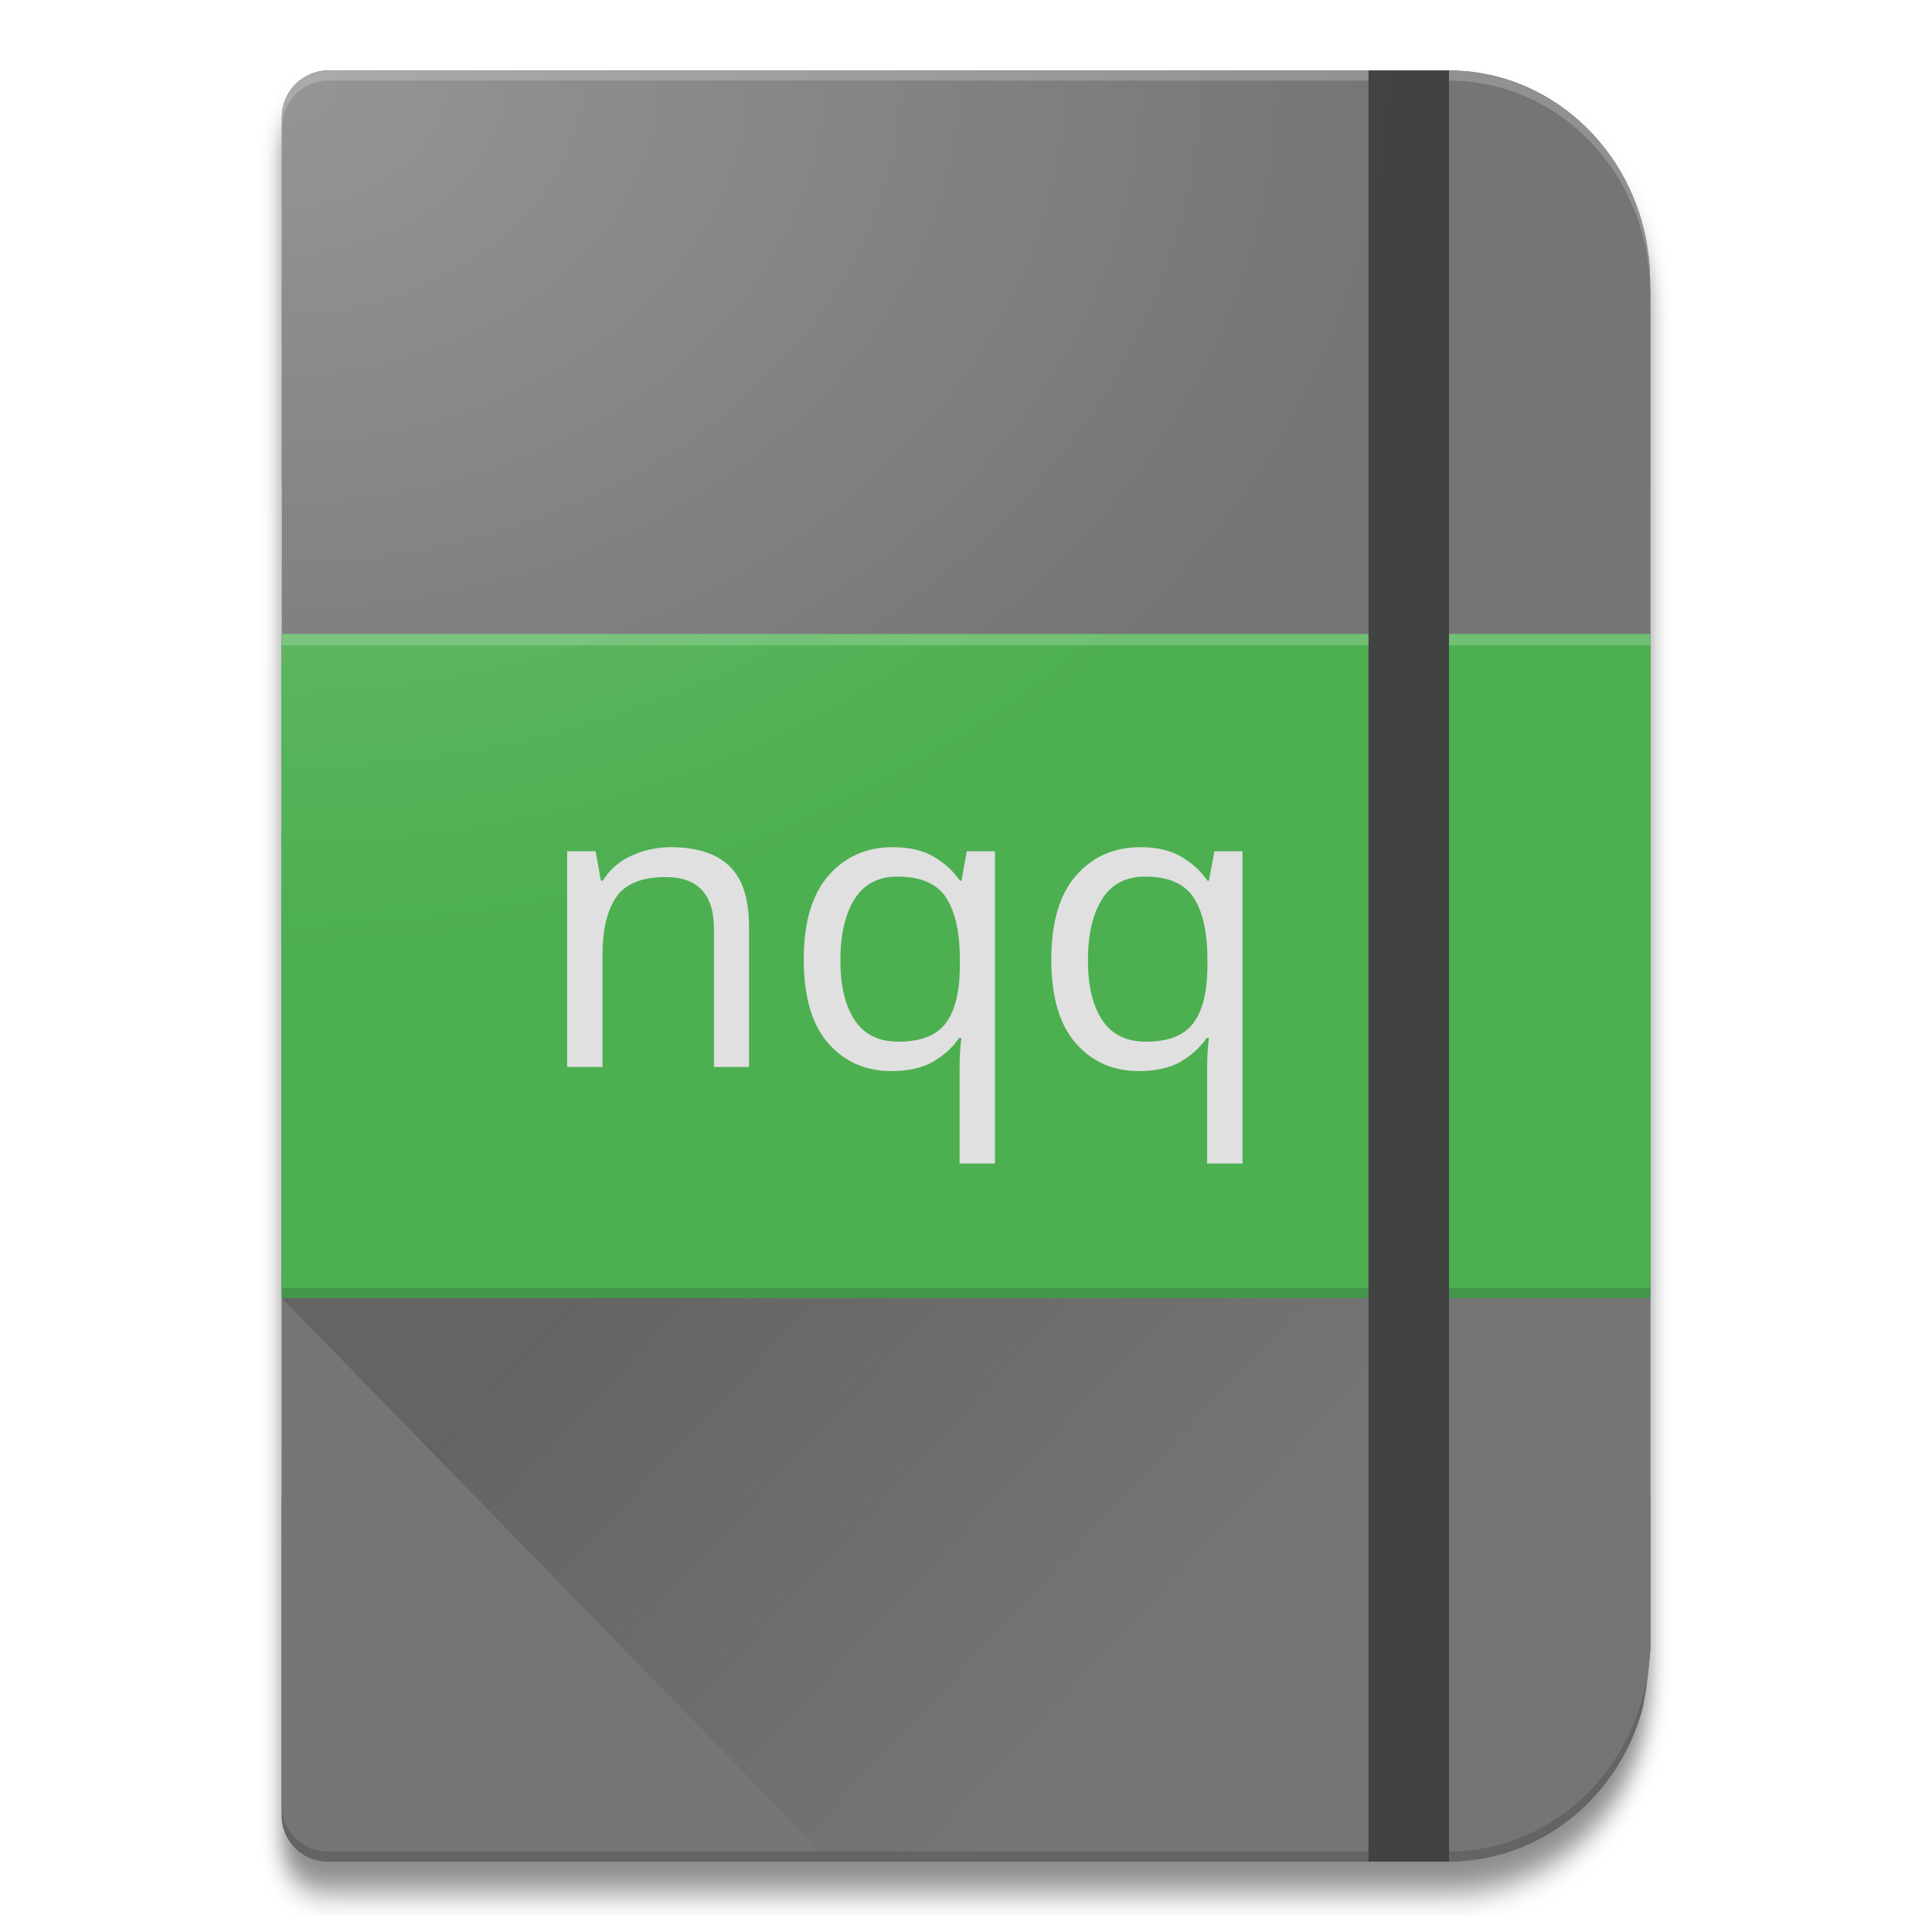
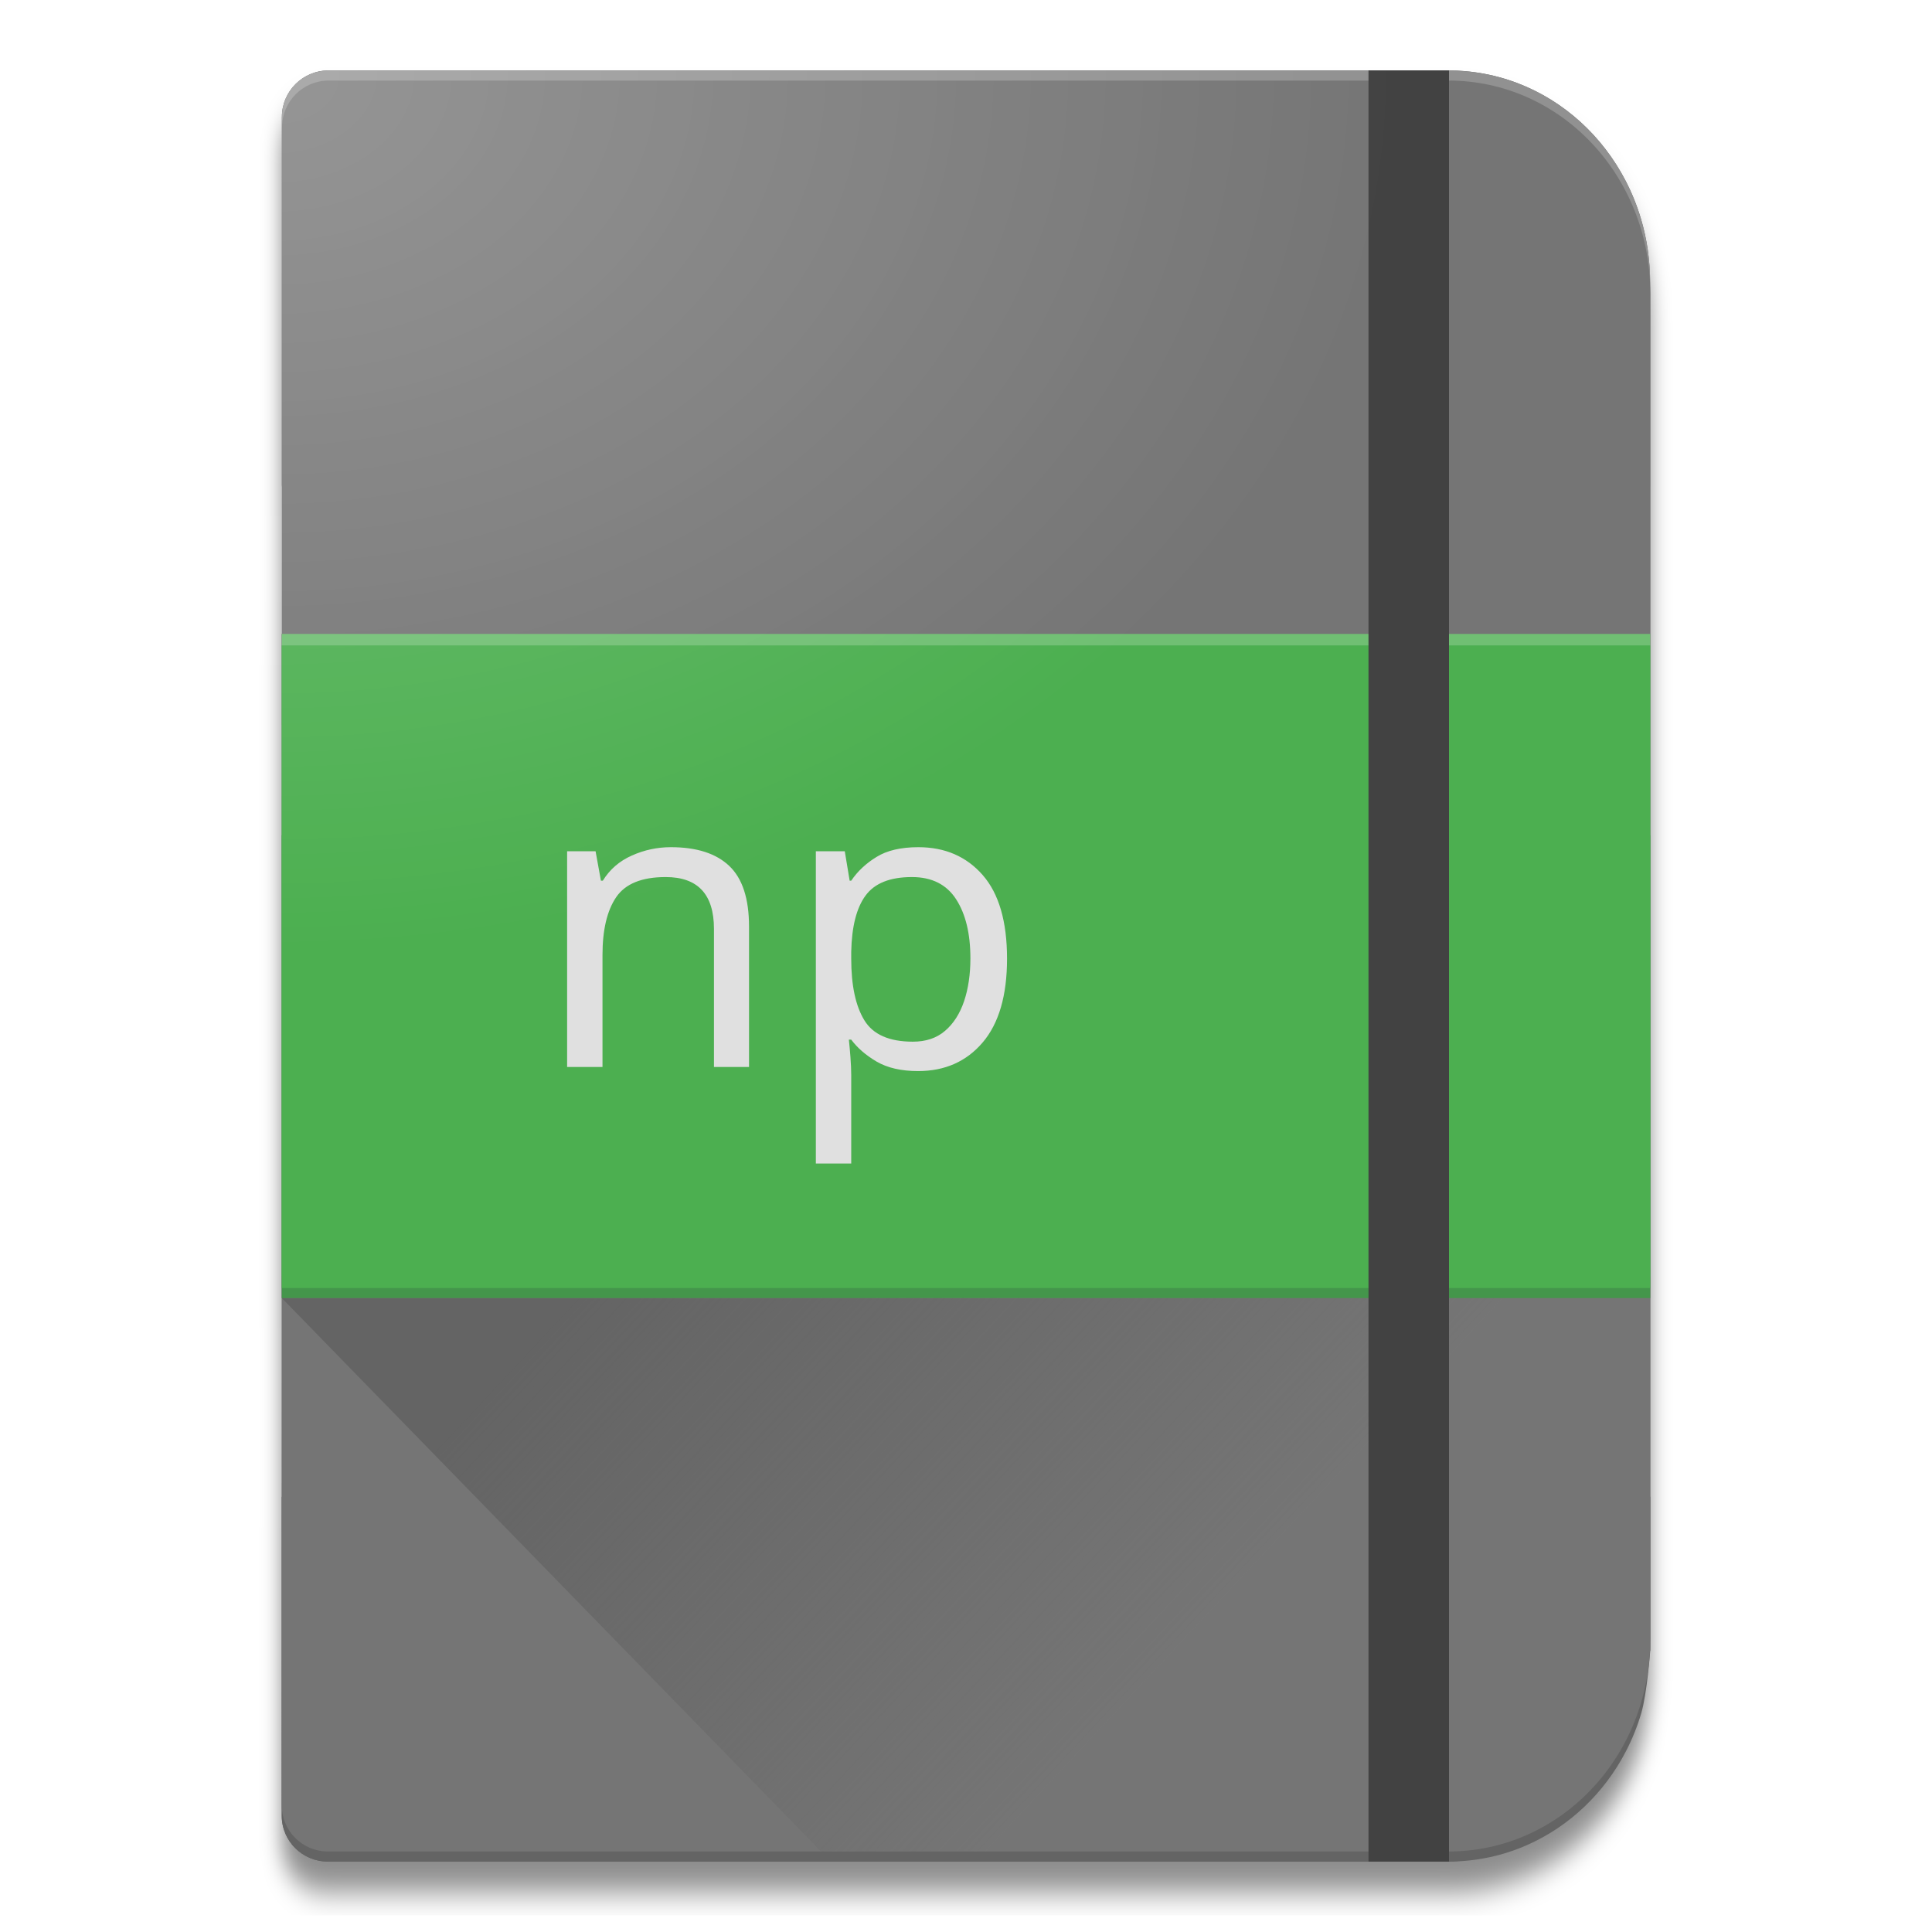
<svg xmlns="http://www.w3.org/2000/svg" xmlns:xlink="http://www.w3.org/1999/xlink" width="192" height="192" viewBox="0 0 192 192" id="svg2" version="1.1">
  <defs id="defs4">
    <linearGradient id="linearGradient4296">
      <stop style="stop-color:#646464;stop-opacity:1" offset="0" id="stop4298" />
      <stop style="stop-color:#646464;stop-opacity:0" offset="1" id="stop4300" />
    </linearGradient>
    <linearGradient id="Ombra_1">
      <stop id="stop4284" offset="0" style="stop-color:#ffffff;stop-opacity:0.235" />
      <stop id="stop4286" offset="1" style="stop-color:#ffffff;stop-opacity:0" />
    </linearGradient>
    <linearGradient xlink:href="#linearGradient4296" id="linearGradient4280" x1="62.5" y1="990.829" x2="111.988" y2="1037.079" gradientUnits="userSpaceOnUse" gradientTransform="translate(-4.000006,-2.96875)" />
    <radialGradient xlink:href="#Ombra_1" id="radialGradient4193" cx="28.726" cy="-166.196" fx="28.726" fy="-166.196" r="65" gradientTransform="matrix(7.6221826e-8,1.338063,-1.711905,9.7517468e-8,-257.1241,829.2734)" gradientUnits="userSpaceOnUse" />
    <filter style="color-interpolation-filters:sRGB;" id="filter4653" height="1.06" y="-0.03" width="1.1" x="-0.05">
      <feFlood flood-opacity="0.45" flood-color="rgb(0,0,0)" result="flood" id="feFlood4655" />
      <feComposite in="flood" in2="SourceGraphic" operator="in" result="composite1" id="feComposite4657" />
      <feGaussianBlur in="composite1" stdDeviation="1 1.5" result="blur" id="feGaussianBlur4659" dy="3" />
      <feOffset dx="0" dy="3" result="offset" id="feOffset4661" />
      <feComposite in="SourceGraphic" in2="offset" operator="over" result="composite2" id="feComposite4663" />
    </filter>
  </defs>
  <g id="layer1" transform="translate(0,-860.3622)">
    <path style="fill:#646464;fill-opacity:1;stroke:#000000;stroke-width:0;stroke-linejoin:round;stroke-miterlimit:4;stroke-dasharray:none;stroke-opacity:1;filter:url(#filter4653)" d="m 136,867.36 0,0.004 -64.658,0 -33.311,0 -5.371,0 c -2.573,0 -4.645,2.066 -4.645,4.633 l 0,36.598 c 0,0.033 0.006,0.064 0.01,0.096 l -0.002,14.672 -0.023,0 0,9 0,1 0,10 0,35 0,1 0,1 0,6.859 0,1.141 0,1 0.01,0 0,0.002 -0.004,19.746 -0.006,0 0,0 0,31.688 c 0,2.529 2.049,4.564 4.594,4.564 l 5.453,0 33.332,0 72.566,0 c 1.388,0 2.744,-0.147 4.051,-0.426 0.327,-0.07 0.652,-0.146 0.973,-0.233 0.641,-0.172 1.27,-0.377 1.885,-0.611 0.307,-0.117 0.612,-0.243 0.912,-0.375 4.202,-1.853 7.664,-5.158 9.82,-9.32 0.616,-1.189 1.126,-2.448 1.516,-3.764 0.584,-1.973 0.898,-6.252 0.898,-6.252 l 0,-1.147 0,-14.127 0,-20.748 0,-8 0,-1 0,-46 0,-1 0,-7.861 0,-1.139 0,-33.873 c 0,-0.224 -0.009,-0.447 -0.016,-0.67 l 0,-0.002 0,-0.393 c 0,-2.188 -0.314,-4.297 -0.898,-6.277 -0.389,-1.321 -0.9,-2.584 -1.516,-3.777 -2.31,-4.477 -6.12,-7.966 -10.732,-9.732 -0.307,-0.118 -0.617,-0.228 -0.932,-0.33 -0.629,-0.205 -1.271,-0.378 -1.926,-0.518 -0.327,-0.07 -0.656,-0.132 -0.988,-0.186 -0.975,-0.156 -1.975,-0.235 -2.992,-0.238 l 0,-0.006 -8,0 z" id="rect4136-4-4-4" />
    <path style="fill:#646464;fill-opacity:1;stroke:#000000;stroke-width:0;stroke-linejoin:round;stroke-miterlimit:4;stroke-dasharray:none;stroke-opacity:1" d="m 28,1009.112 0,31.688 c 0,2.529 2.048,4.564 4.593,4.564 l 5.454,0 33.331,0 72.568,0 c 11.11,0 20.054,-20.98 20.054,-20.98 l 0,-15.273 z" id="rect4136-4-4" />
    <path style="fill:#919191;fill-opacity:1;stroke:#000000;stroke-width:0;stroke-linejoin:round;stroke-miterlimit:4;stroke-dasharray:none;stroke-opacity:1" d="m 32.659,867.364 c -2.573,0 -4.644,2.066 -4.644,4.633 l 0,36.598 c 0,0.05 0.009,0.097 0.014,0.146 l 135.955,0 0,-20.317 c 0,-11.667 -8.944,-21.06 -20.054,-21.06 l -72.589,0 -33.31,0 -5.372,0 z" id="rect4136-4-3-3" />
    <path style="fill:#757575;fill-opacity:1;stroke:#000000;stroke-width:0;stroke-linejoin:round;stroke-miterlimit:4;stroke-dasharray:none;stroke-opacity:1" d="m 32.675,868.367 c -2.573,0 -4.644,2.072 -4.644,4.646 l -0.031,166.752 c 0,2.546 2.048,4.596 4.593,4.596 l 5.454,0 33.331,0 72.568,0 c 11.11,0 20.054,-9.421 20.054,-21.122 l 0,-133.749 c 0,-11.701 -8.944,-21.122 -20.054,-21.122 l -72.59,0 -33.31,0 -5.372,0 z" id="rect4136-40" />
    <rect style="fill:#70bf73;fill-opacity:1;stroke:#000000;stroke-width:0;stroke-linecap:butt;stroke-linejoin:round;stroke-miterlimit:4;stroke-dasharray:none;stroke-opacity:1" id="rect4167-1-3" width="136" height="63.86" x="28" y="923.362" ry="0" />
    <path style="fill:url(#linearGradient4280);fill-opacity:1;stroke:#000000;stroke-width:0;stroke-linejoin:round;stroke-miterlimit:4;stroke-dasharray:none;stroke-opacity:1" d="m 28.008,988.364 0,0.999 53.588,54.997 62.338,0 c 4.149,0 7.996,-1.315 11.188,-3.57 l 5.707,-6.172 c 1.992,-3.283 3.16,-7.18 3.16,-11.381 l 0,-33.874 -0.008,0 -135.973,0 z" id="rect4136-40-9" clip-path="none" mask="none" />
    <rect style="fill:#44964b;fill-opacity:1;stroke:#000000;stroke-width:0;stroke-linecap:butt;stroke-linejoin:round;stroke-miterlimit:4;stroke-dasharray:none;stroke-opacity:1" id="rect4167-1-1" width="136" height="46" x="28" y="943.362" ry="0" />
    <rect style="fill:#4caf50;fill-opacity:1;stroke:#000000;stroke-width:0;stroke-linecap:butt;stroke-linejoin:round;stroke-miterlimit:4;stroke-dasharray:none;stroke-opacity:1" id="rect4167-1" width="136" height="63.86" x="28" y="924.503" ry="0" />
    <text xml:space="preserve" style="font-style:normal;font-variant:normal;font-weight:normal;font-stretch:normal;font-size:40px;line-height:125%;font-family:sans-serif;-inkscape-font-specification:sans-serif;letter-spacing:0px;word-spacing:0px;fill:#e0e0e0;fill-opacity:1;stroke:none;stroke-width:1px;stroke-linecap:butt;stroke-linejoin:miter;stroke-opacity:1" x="52.953" y="966.401" id="text4303-0">
-       <tspan id="tspan4305-8" x="52.953" y="966.401" style="font-style:normal;font-variant:normal;font-weight:normal;font-stretch:normal;font-family:Verdana;-inkscape-font-specification:Verdana;letter-spacing:0px;fill:#e0e0e0;fill-opacity:1">nqq</tspan>
+       <tspan id="tspan4305-8" x="52.953" y="966.401" style="font-style:normal;font-variant:normal;font-weight:normal;font-stretch:normal;font-family:Verdana;-inkscape-font-specification:Verdana;letter-spacing:0px;fill:#e0e0e0;fill-opacity:1">np</tspan>
    </text>
    <rect style="fill:#424242;fill-opacity:1;stroke:none;stroke-width:0;stroke-linecap:butt;stroke-linejoin:round;stroke-miterlimit:4;stroke-dasharray:none;stroke-opacity:1" id="rect4307-5" width="8" height="178.001" x="136" y="867.362" />
    <path style="fill:url(#radialGradient4193);fill-opacity:1;stroke:#000000;stroke-width:0;stroke-linejoin:round;stroke-miterlimit:4;stroke-dasharray:none;stroke-opacity:1" d="m 32.66,867.364 c -2.573,0 -4.645,2.066 -4.645,4.633 l 0,36.598 c 0,0.033 0.006,0.064 0.01,0.096 l -0.004,23.672 -0.021,0 0,1 0,45 0,1 0,1 0.012,0 -0.006,28.75 -0.006,0 0,31.688 c 0,2.529 2.049,4.564 4.594,4.564 l 5.453,0 33.332,0 72.567,0 c 11.11,0 20.055,-20.98 20.055,-20.98 l 0,-1.147 0,-42.875 2.8e-4,0 0,-1 0,-46 0,-1 -2.8e-4,0 0,-42.873 c 0,-0.225 -0.009,-0.447 -0.016,-0.67 l 0,-0.395 c 0,-11.667 -8.945,-21.061 -20.055,-21.061 l -72.588,0 -33.311,0 -5.371,0 z" id="rect4136-4-4-5" />
  </g>
</svg>
